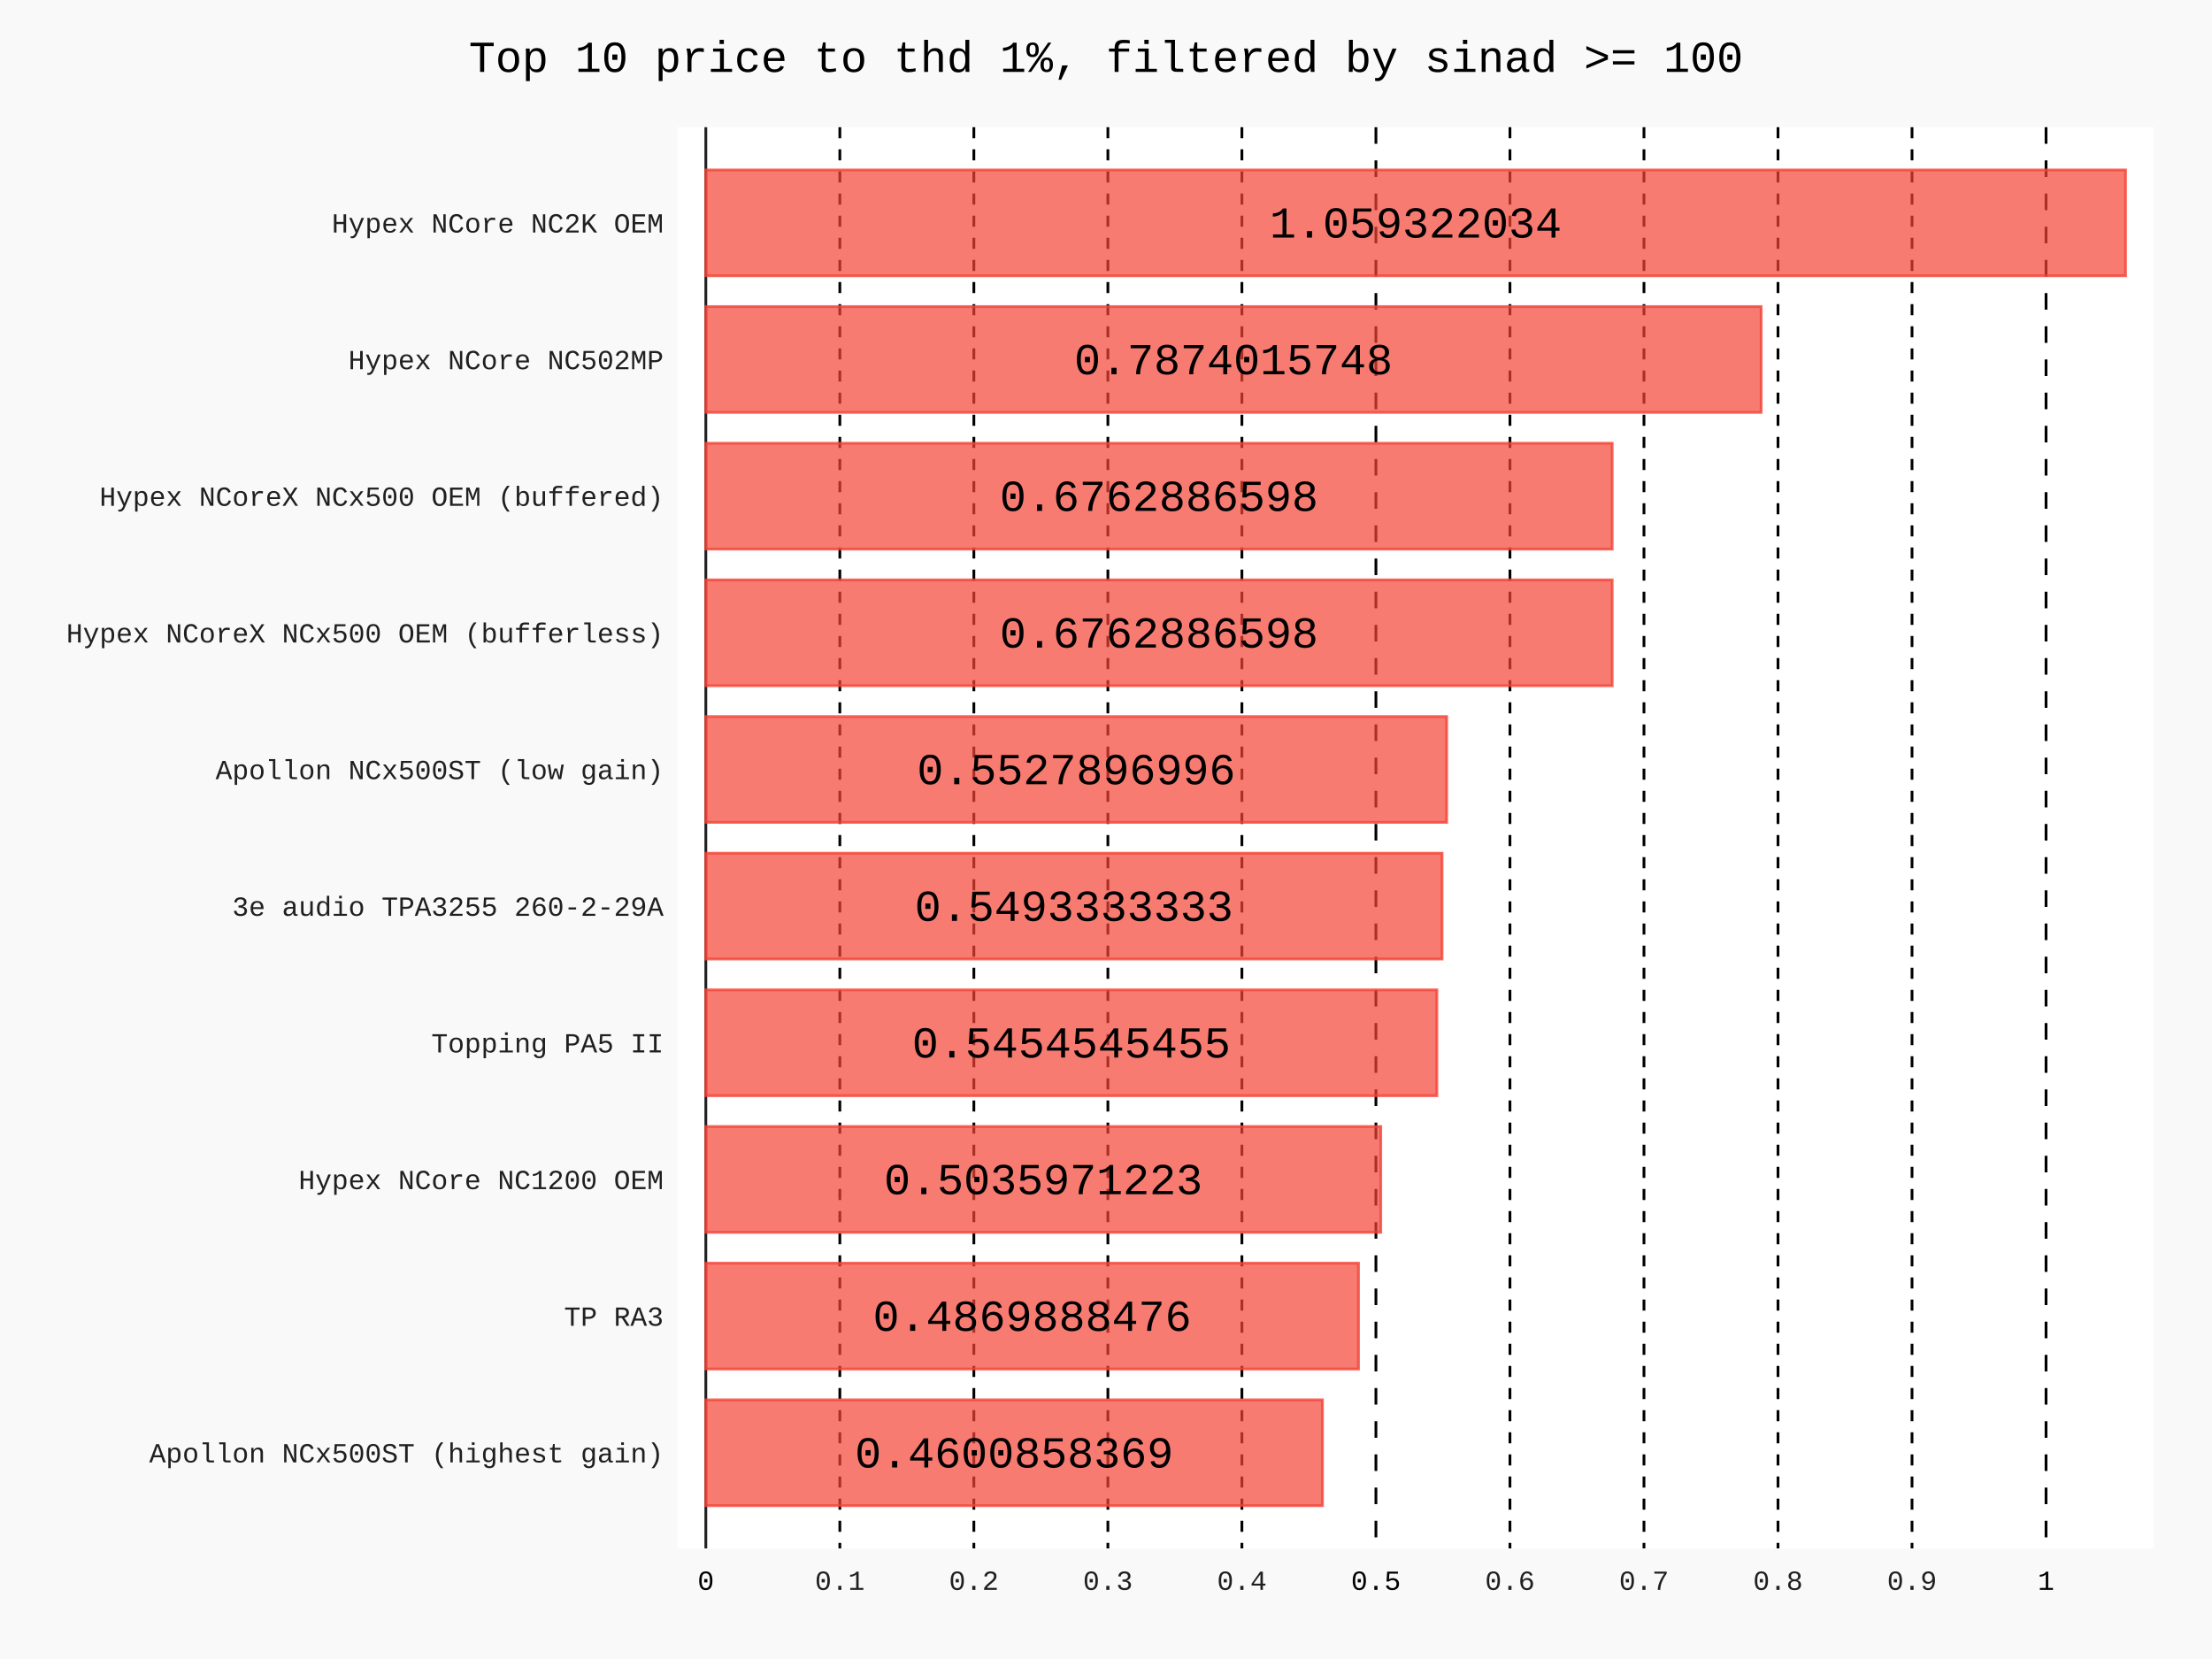
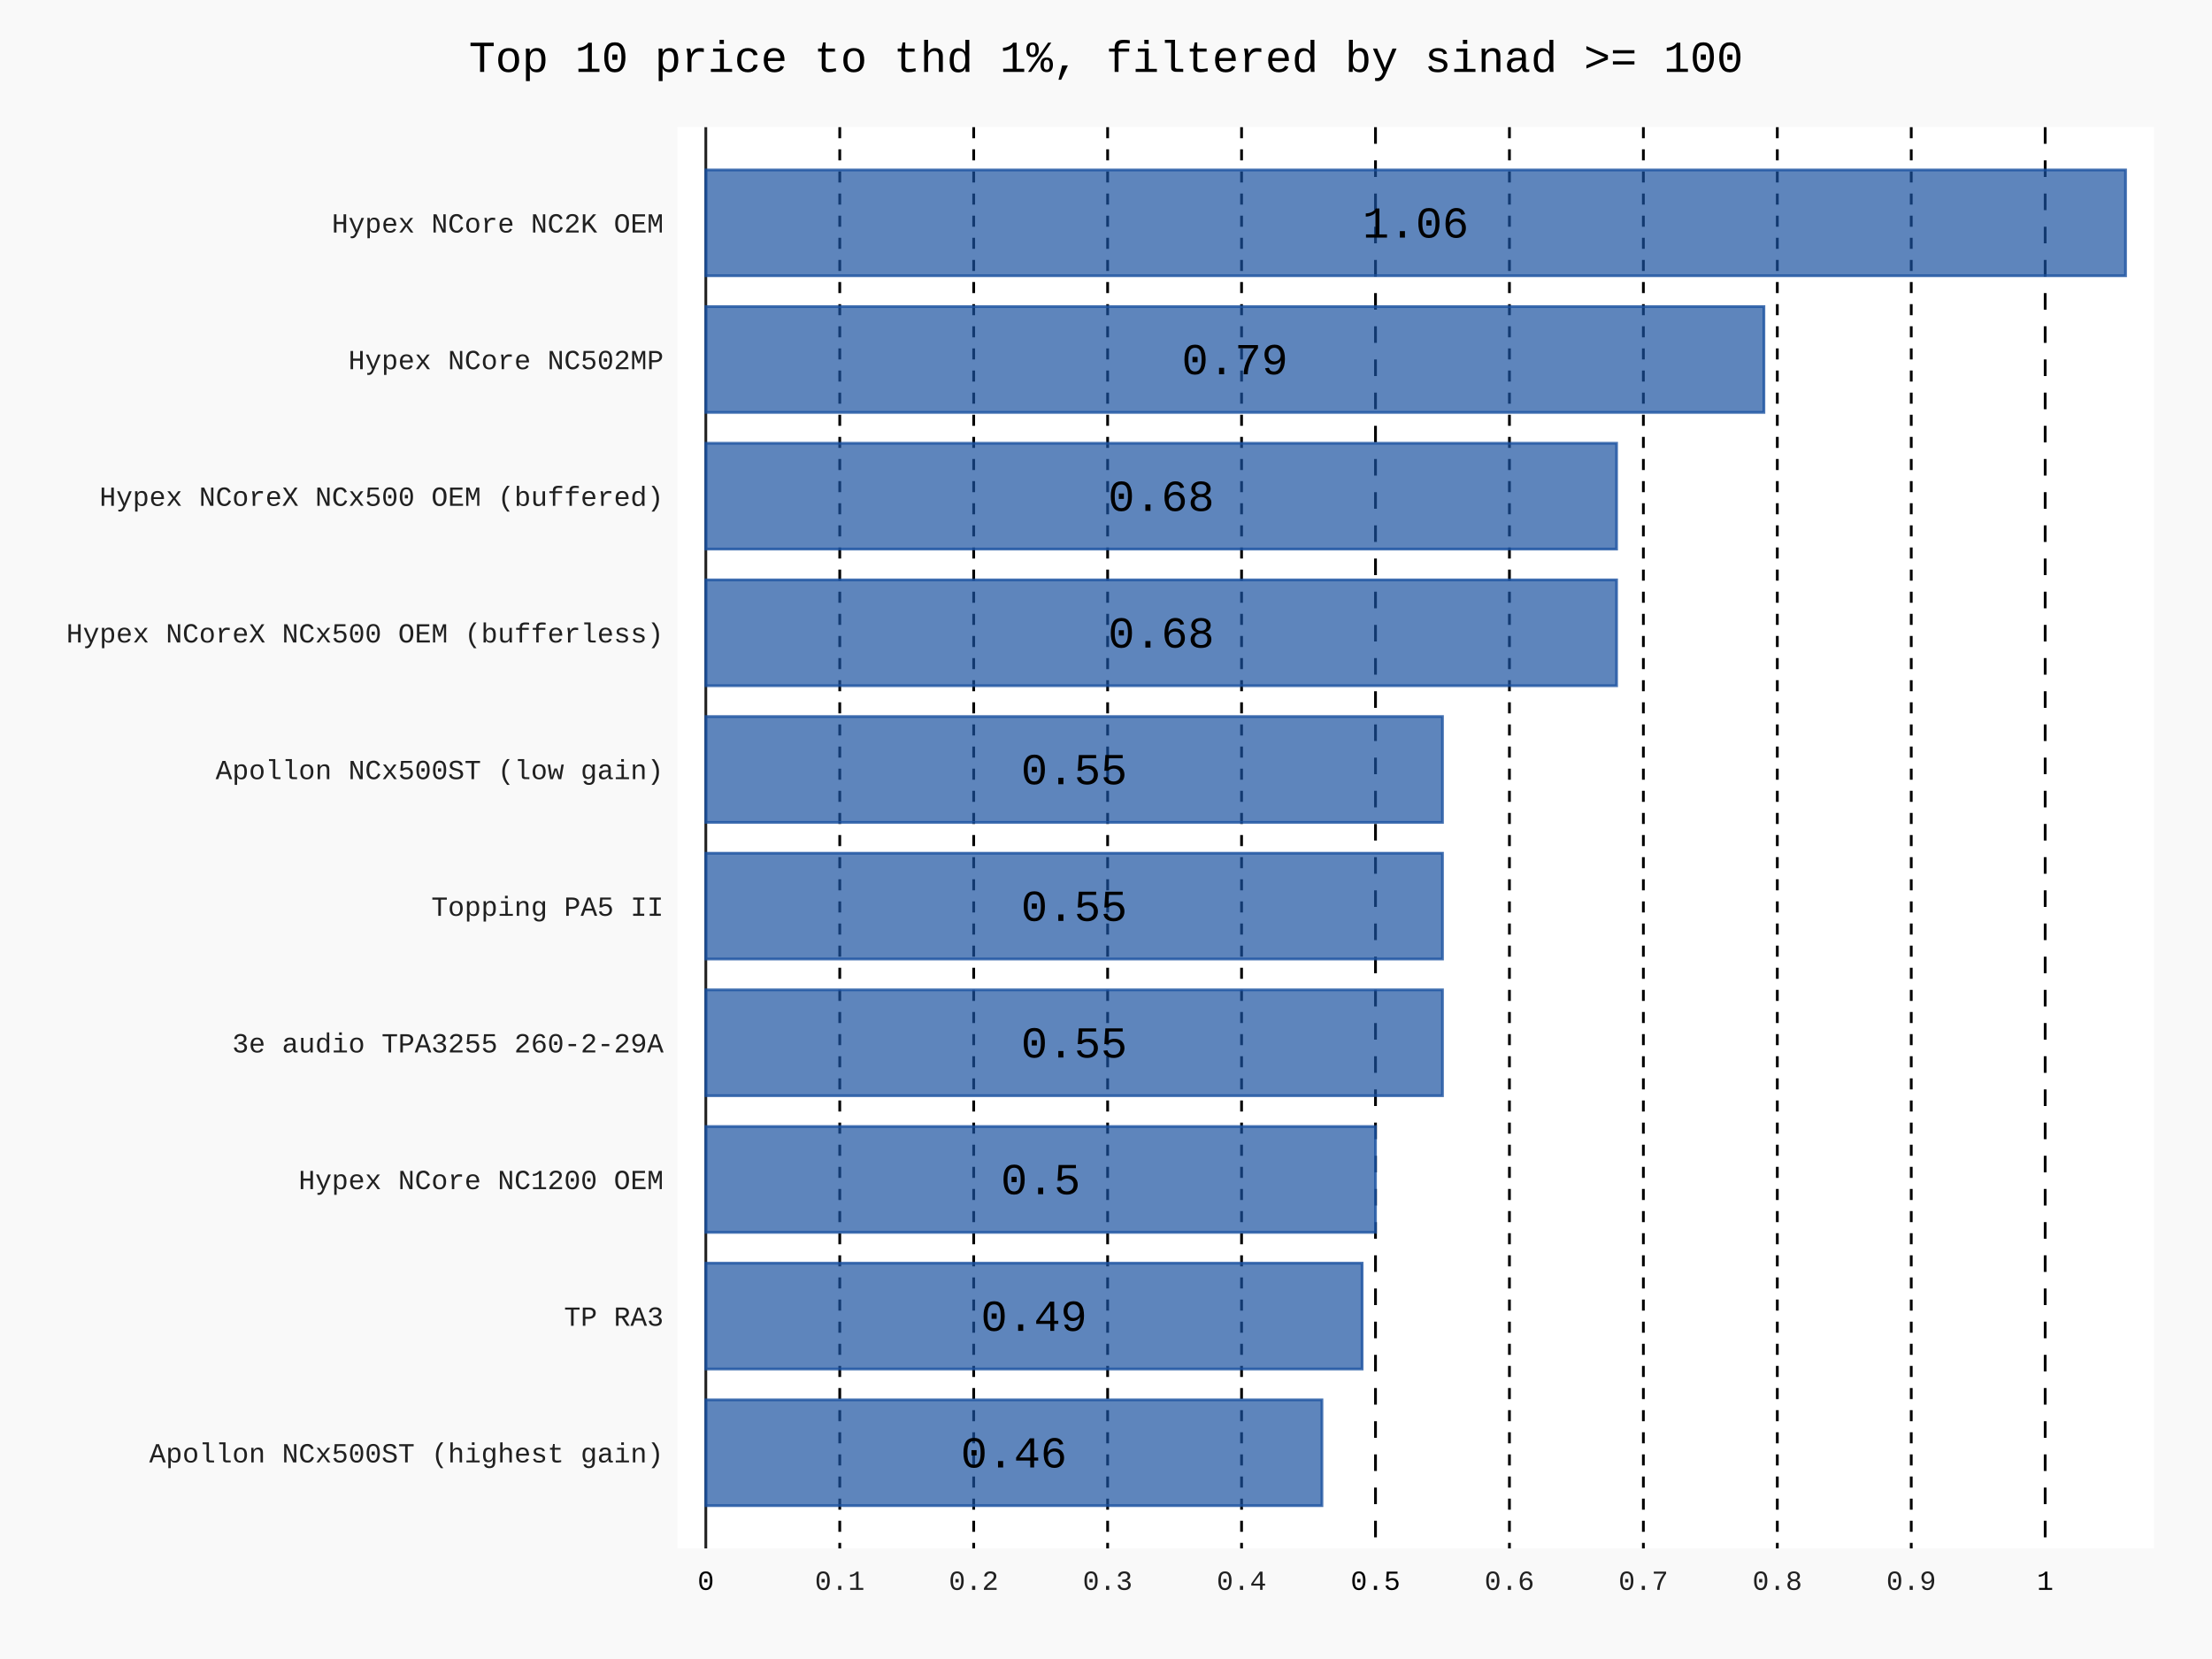
- <svg xmlns="http://www.w3.org/2000/svg" id="chart-6870a54c-1a49-4146-ab5b-b45a071d954b" class="pygal-chart" viewBox="0 0 800 600">
+ <svg xmlns="http://www.w3.org/2000/svg" id="chart-a4ad26dc-65f4-4cd5-8789-8ff3eb47fcc6" class="pygal-chart" viewBox="0 0 800 600">
  <defs>
-     <style type="text/css">#chart-6870a54c-1a49-4146-ab5b-b45a071d954b{-webkit-user-select:none;-webkit-font-smoothing:antialiased;font-family:Consolas,"Liberation Mono",Menlo,Courier,monospace}#chart-6870a54c-1a49-4146-ab5b-b45a071d954b .title{font-family:Consolas,"Liberation Mono",Menlo,Courier,monospace;font-size:16px}#chart-6870a54c-1a49-4146-ab5b-b45a071d954b .legends .legend text{font-family:Consolas,"Liberation Mono",Menlo,Courier,monospace;font-size:14px}#chart-6870a54c-1a49-4146-ab5b-b45a071d954b .axis text{font-family:Consolas,"Liberation Mono",Menlo,Courier,monospace;font-size:10px}#chart-6870a54c-1a49-4146-ab5b-b45a071d954b .axis text.major{font-family:Consolas,"Liberation Mono",Menlo,Courier,monospace;font-size:10px}#chart-6870a54c-1a49-4146-ab5b-b45a071d954b .text-overlay text.value{font-family:Consolas,"Liberation Mono",Menlo,Courier,monospace;font-size:16px}#chart-6870a54c-1a49-4146-ab5b-b45a071d954b .text-overlay text.label{font-family:Consolas,"Liberation Mono",Menlo,Courier,monospace;font-size:10px}#chart-6870a54c-1a49-4146-ab5b-b45a071d954b .tooltip{font-family:Consolas,"Liberation Mono",Menlo,Courier,monospace;font-size:14px}#chart-6870a54c-1a49-4146-ab5b-b45a071d954b text.no_data{font-family:Consolas,"Liberation Mono",Menlo,Courier,monospace;font-size:64px}
- #chart-6870a54c-1a49-4146-ab5b-b45a071d954b{background-color:rgba(249,249,249,1)}#chart-6870a54c-1a49-4146-ab5b-b45a071d954b path,#chart-6870a54c-1a49-4146-ab5b-b45a071d954b line,#chart-6870a54c-1a49-4146-ab5b-b45a071d954b rect,#chart-6870a54c-1a49-4146-ab5b-b45a071d954b circle{-webkit-transition:150ms;-moz-transition:150ms;transition:150ms}#chart-6870a54c-1a49-4146-ab5b-b45a071d954b .graph &gt; .background{fill:rgba(249,249,249,1)}#chart-6870a54c-1a49-4146-ab5b-b45a071d954b .plot &gt; .background{fill:rgba(255,255,255,1)}#chart-6870a54c-1a49-4146-ab5b-b45a071d954b .graph{fill:rgba(0,0,0,.87)}#chart-6870a54c-1a49-4146-ab5b-b45a071d954b text.no_data{fill:rgba(0,0,0,1)}#chart-6870a54c-1a49-4146-ab5b-b45a071d954b .title{fill:rgba(0,0,0,1)}#chart-6870a54c-1a49-4146-ab5b-b45a071d954b .legends .legend text{fill:rgba(0,0,0,.87)}#chart-6870a54c-1a49-4146-ab5b-b45a071d954b .legends .legend:hover text{fill:rgba(0,0,0,1)}#chart-6870a54c-1a49-4146-ab5b-b45a071d954b .axis .line{stroke:rgba(0,0,0,1)}#chart-6870a54c-1a49-4146-ab5b-b45a071d954b .axis .guide.line{stroke:rgba(0,0,0,.54)}#chart-6870a54c-1a49-4146-ab5b-b45a071d954b .axis .major.line{stroke:rgba(0,0,0,.87)}#chart-6870a54c-1a49-4146-ab5b-b45a071d954b .axis text.major{fill:rgba(0,0,0,1)}#chart-6870a54c-1a49-4146-ab5b-b45a071d954b .axis.y .guides:hover .guide.line,#chart-6870a54c-1a49-4146-ab5b-b45a071d954b .line-graph .axis.x .guides:hover .guide.line,#chart-6870a54c-1a49-4146-ab5b-b45a071d954b .stackedline-graph .axis.x .guides:hover .guide.line,#chart-6870a54c-1a49-4146-ab5b-b45a071d954b .xy-graph .axis.x .guides:hover .guide.line{stroke:rgba(0,0,0,1)}#chart-6870a54c-1a49-4146-ab5b-b45a071d954b .axis .guides:hover text{fill:rgba(0,0,0,1)}#chart-6870a54c-1a49-4146-ab5b-b45a071d954b .reactive{fill-opacity:.7;stroke-opacity:.8;stroke-width:1}#chart-6870a54c-1a49-4146-ab5b-b45a071d954b .ci{stroke:rgba(0,0,0,.87)}#chart-6870a54c-1a49-4146-ab5b-b45a071d954b .reactive.active,#chart-6870a54c-1a49-4146-ab5b-b45a071d954b .active .reactive{fill-opacity:.8;stroke-opacity:.9;stroke-width:4}#chart-6870a54c-1a49-4146-ab5b-b45a071d954b .ci .reactive.active{stroke-width:1.5}#chart-6870a54c-1a49-4146-ab5b-b45a071d954b .series text{fill:rgba(0,0,0,1)}#chart-6870a54c-1a49-4146-ab5b-b45a071d954b .tooltip rect{fill:rgba(255,255,255,1);stroke:rgba(0,0,0,1);-webkit-transition:opacity 150ms;-moz-transition:opacity 150ms;transition:opacity 150ms}#chart-6870a54c-1a49-4146-ab5b-b45a071d954b .tooltip .label{fill:rgba(0,0,0,.87)}#chart-6870a54c-1a49-4146-ab5b-b45a071d954b .tooltip .label{fill:rgba(0,0,0,.87)}#chart-6870a54c-1a49-4146-ab5b-b45a071d954b .tooltip .legend{font-size:.8em;fill:rgba(0,0,0,.54)}#chart-6870a54c-1a49-4146-ab5b-b45a071d954b .tooltip .x_label{font-size:.6em;fill:rgba(0,0,0,1)}#chart-6870a54c-1a49-4146-ab5b-b45a071d954b .tooltip .xlink{font-size:.5em;text-decoration:underline}#chart-6870a54c-1a49-4146-ab5b-b45a071d954b .tooltip .value{font-size:1.5em}#chart-6870a54c-1a49-4146-ab5b-b45a071d954b .bound{font-size:.5em}#chart-6870a54c-1a49-4146-ab5b-b45a071d954b .max-value{font-size:.75em;fill:rgba(0,0,0,.54)}#chart-6870a54c-1a49-4146-ab5b-b45a071d954b .map-element{fill:rgba(255,255,255,1);stroke:rgba(0,0,0,.54) !important}#chart-6870a54c-1a49-4146-ab5b-b45a071d954b .map-element .reactive{fill-opacity:inherit;stroke-opacity:inherit}#chart-6870a54c-1a49-4146-ab5b-b45a071d954b .color-0,#chart-6870a54c-1a49-4146-ab5b-b45a071d954b .color-0 a:visited{stroke:#F44336;fill:#F44336}#chart-6870a54c-1a49-4146-ab5b-b45a071d954b .text-overlay .color-0 text{fill:black}
- #chart-6870a54c-1a49-4146-ab5b-b45a071d954b text.no_data{text-anchor:middle}#chart-6870a54c-1a49-4146-ab5b-b45a071d954b .guide.line{fill:none}#chart-6870a54c-1a49-4146-ab5b-b45a071d954b .centered{text-anchor:middle}#chart-6870a54c-1a49-4146-ab5b-b45a071d954b .title{text-anchor:middle}#chart-6870a54c-1a49-4146-ab5b-b45a071d954b .legends .legend text{fill-opacity:1}#chart-6870a54c-1a49-4146-ab5b-b45a071d954b .axis.x text{text-anchor:middle}#chart-6870a54c-1a49-4146-ab5b-b45a071d954b .axis.x:not(.web) text[transform]{text-anchor:start}#chart-6870a54c-1a49-4146-ab5b-b45a071d954b .axis.x:not(.web) text[transform].backwards{text-anchor:end}#chart-6870a54c-1a49-4146-ab5b-b45a071d954b .axis.y text{text-anchor:end}#chart-6870a54c-1a49-4146-ab5b-b45a071d954b .axis.y text[transform].backwards{text-anchor:start}#chart-6870a54c-1a49-4146-ab5b-b45a071d954b .axis.y2 text{text-anchor:start}#chart-6870a54c-1a49-4146-ab5b-b45a071d954b .axis.y2 text[transform].backwards{text-anchor:end}#chart-6870a54c-1a49-4146-ab5b-b45a071d954b .axis .guide.line{stroke-dasharray:4,4;stroke:black}#chart-6870a54c-1a49-4146-ab5b-b45a071d954b .axis .major.guide.line{stroke-dasharray:6,6;stroke:black}#chart-6870a54c-1a49-4146-ab5b-b45a071d954b .horizontal .axis.y .guide.line,#chart-6870a54c-1a49-4146-ab5b-b45a071d954b .horizontal .axis.y2 .guide.line,#chart-6870a54c-1a49-4146-ab5b-b45a071d954b .vertical .axis.x .guide.line{opacity:0}#chart-6870a54c-1a49-4146-ab5b-b45a071d954b .horizontal .axis.always_show .guide.line,#chart-6870a54c-1a49-4146-ab5b-b45a071d954b .vertical .axis.always_show .guide.line{opacity:1 !important}#chart-6870a54c-1a49-4146-ab5b-b45a071d954b .axis.y .guides:hover .guide.line,#chart-6870a54c-1a49-4146-ab5b-b45a071d954b .axis.y2 .guides:hover .guide.line,#chart-6870a54c-1a49-4146-ab5b-b45a071d954b .axis.x .guides:hover .guide.line{opacity:1}#chart-6870a54c-1a49-4146-ab5b-b45a071d954b .axis .guides:hover text{opacity:1}#chart-6870a54c-1a49-4146-ab5b-b45a071d954b .nofill{fill:none}#chart-6870a54c-1a49-4146-ab5b-b45a071d954b .subtle-fill{fill-opacity:.2}#chart-6870a54c-1a49-4146-ab5b-b45a071d954b .dot{stroke-width:1px;fill-opacity:1;stroke-opacity:1}#chart-6870a54c-1a49-4146-ab5b-b45a071d954b .dot.active{stroke-width:5px}#chart-6870a54c-1a49-4146-ab5b-b45a071d954b .dot.negative{fill:transparent}#chart-6870a54c-1a49-4146-ab5b-b45a071d954b text,#chart-6870a54c-1a49-4146-ab5b-b45a071d954b tspan{stroke:none !important}#chart-6870a54c-1a49-4146-ab5b-b45a071d954b .series text.active{opacity:1}#chart-6870a54c-1a49-4146-ab5b-b45a071d954b .tooltip rect{fill-opacity:.95;stroke-width:.5}#chart-6870a54c-1a49-4146-ab5b-b45a071d954b .tooltip text{fill-opacity:1}#chart-6870a54c-1a49-4146-ab5b-b45a071d954b .showable{visibility:hidden}#chart-6870a54c-1a49-4146-ab5b-b45a071d954b .showable.shown{visibility:visible}#chart-6870a54c-1a49-4146-ab5b-b45a071d954b .gauge-background{fill:rgba(229,229,229,1);stroke:none}#chart-6870a54c-1a49-4146-ab5b-b45a071d954b .bg-lines{stroke:rgba(249,249,249,1);stroke-width:2px}</style>
+     <style type="text/css">#chart-a4ad26dc-65f4-4cd5-8789-8ff3eb47fcc6{-webkit-user-select:none;-webkit-font-smoothing:antialiased;font-family:Consolas,"Liberation Mono",Menlo,Courier,monospace}#chart-a4ad26dc-65f4-4cd5-8789-8ff3eb47fcc6 .title{font-family:Consolas,"Liberation Mono",Menlo,Courier,monospace;font-size:16px}#chart-a4ad26dc-65f4-4cd5-8789-8ff3eb47fcc6 .legends .legend text{font-family:Consolas,"Liberation Mono",Menlo,Courier,monospace;font-size:14px}#chart-a4ad26dc-65f4-4cd5-8789-8ff3eb47fcc6 .axis text{font-family:Consolas,"Liberation Mono",Menlo,Courier,monospace;font-size:10px}#chart-a4ad26dc-65f4-4cd5-8789-8ff3eb47fcc6 .axis text.major{font-family:Consolas,"Liberation Mono",Menlo,Courier,monospace;font-size:10px}#chart-a4ad26dc-65f4-4cd5-8789-8ff3eb47fcc6 .text-overlay text.value{font-family:Consolas,"Liberation Mono",Menlo,Courier,monospace;font-size:16px}#chart-a4ad26dc-65f4-4cd5-8789-8ff3eb47fcc6 .text-overlay text.label{font-family:Consolas,"Liberation Mono",Menlo,Courier,monospace;font-size:10px}#chart-a4ad26dc-65f4-4cd5-8789-8ff3eb47fcc6 .tooltip{font-family:Consolas,"Liberation Mono",Menlo,Courier,monospace;font-size:14px}#chart-a4ad26dc-65f4-4cd5-8789-8ff3eb47fcc6 text.no_data{font-family:Consolas,"Liberation Mono",Menlo,Courier,monospace;font-size:64px}
+ #chart-a4ad26dc-65f4-4cd5-8789-8ff3eb47fcc6{background-color:rgba(249,249,249,1)}#chart-a4ad26dc-65f4-4cd5-8789-8ff3eb47fcc6 path,#chart-a4ad26dc-65f4-4cd5-8789-8ff3eb47fcc6 line,#chart-a4ad26dc-65f4-4cd5-8789-8ff3eb47fcc6 rect,#chart-a4ad26dc-65f4-4cd5-8789-8ff3eb47fcc6 circle{-webkit-transition:150ms;-moz-transition:150ms;transition:150ms}#chart-a4ad26dc-65f4-4cd5-8789-8ff3eb47fcc6 .graph &gt; .background{fill:rgba(249,249,249,1)}#chart-a4ad26dc-65f4-4cd5-8789-8ff3eb47fcc6 .plot &gt; .background{fill:rgba(255,255,255,1)}#chart-a4ad26dc-65f4-4cd5-8789-8ff3eb47fcc6 .graph{fill:rgba(0,0,0,.87)}#chart-a4ad26dc-65f4-4cd5-8789-8ff3eb47fcc6 text.no_data{fill:rgba(0,0,0,1)}#chart-a4ad26dc-65f4-4cd5-8789-8ff3eb47fcc6 .title{fill:rgba(0,0,0,1)}#chart-a4ad26dc-65f4-4cd5-8789-8ff3eb47fcc6 .legends .legend text{fill:rgba(0,0,0,.87)}#chart-a4ad26dc-65f4-4cd5-8789-8ff3eb47fcc6 .legends .legend:hover text{fill:rgba(0,0,0,1)}#chart-a4ad26dc-65f4-4cd5-8789-8ff3eb47fcc6 .axis .line{stroke:rgba(0,0,0,1)}#chart-a4ad26dc-65f4-4cd5-8789-8ff3eb47fcc6 .axis .guide.line{stroke:rgba(0,0,0,.54)}#chart-a4ad26dc-65f4-4cd5-8789-8ff3eb47fcc6 .axis .major.line{stroke:rgba(0,0,0,.87)}#chart-a4ad26dc-65f4-4cd5-8789-8ff3eb47fcc6 .axis text.major{fill:rgba(0,0,0,1)}#chart-a4ad26dc-65f4-4cd5-8789-8ff3eb47fcc6 .axis.y .guides:hover .guide.line,#chart-a4ad26dc-65f4-4cd5-8789-8ff3eb47fcc6 .line-graph .axis.x .guides:hover .guide.line,#chart-a4ad26dc-65f4-4cd5-8789-8ff3eb47fcc6 .stackedline-graph .axis.x .guides:hover .guide.line,#chart-a4ad26dc-65f4-4cd5-8789-8ff3eb47fcc6 .xy-graph .axis.x .guides:hover .guide.line{stroke:rgba(0,0,0,1)}#chart-a4ad26dc-65f4-4cd5-8789-8ff3eb47fcc6 .axis .guides:hover text{fill:rgba(0,0,0,1)}#chart-a4ad26dc-65f4-4cd5-8789-8ff3eb47fcc6 .reactive{fill-opacity:.7;stroke-opacity:.8;stroke-width:1}#chart-a4ad26dc-65f4-4cd5-8789-8ff3eb47fcc6 .ci{stroke:rgba(0,0,0,.87)}#chart-a4ad26dc-65f4-4cd5-8789-8ff3eb47fcc6 .reactive.active,#chart-a4ad26dc-65f4-4cd5-8789-8ff3eb47fcc6 .active .reactive{fill-opacity:.8;stroke-opacity:.9;stroke-width:4}#chart-a4ad26dc-65f4-4cd5-8789-8ff3eb47fcc6 .ci .reactive.active{stroke-width:1.5}#chart-a4ad26dc-65f4-4cd5-8789-8ff3eb47fcc6 .series text{fill:rgba(0,0,0,1)}#chart-a4ad26dc-65f4-4cd5-8789-8ff3eb47fcc6 .tooltip rect{fill:rgba(255,255,255,1);stroke:rgba(0,0,0,1);-webkit-transition:opacity 150ms;-moz-transition:opacity 150ms;transition:opacity 150ms}#chart-a4ad26dc-65f4-4cd5-8789-8ff3eb47fcc6 .tooltip .label{fill:rgba(0,0,0,.87)}#chart-a4ad26dc-65f4-4cd5-8789-8ff3eb47fcc6 .tooltip .label{fill:rgba(0,0,0,.87)}#chart-a4ad26dc-65f4-4cd5-8789-8ff3eb47fcc6 .tooltip .legend{font-size:.8em;fill:rgba(0,0,0,.54)}#chart-a4ad26dc-65f4-4cd5-8789-8ff3eb47fcc6 .tooltip .x_label{font-size:.6em;fill:rgba(0,0,0,1)}#chart-a4ad26dc-65f4-4cd5-8789-8ff3eb47fcc6 .tooltip .xlink{font-size:.5em;text-decoration:underline}#chart-a4ad26dc-65f4-4cd5-8789-8ff3eb47fcc6 .tooltip .value{font-size:1.5em}#chart-a4ad26dc-65f4-4cd5-8789-8ff3eb47fcc6 .bound{font-size:.5em}#chart-a4ad26dc-65f4-4cd5-8789-8ff3eb47fcc6 .max-value{font-size:.75em;fill:rgba(0,0,0,.54)}#chart-a4ad26dc-65f4-4cd5-8789-8ff3eb47fcc6 .map-element{fill:rgba(255,255,255,1);stroke:rgba(0,0,0,.54) !important}#chart-a4ad26dc-65f4-4cd5-8789-8ff3eb47fcc6 .map-element .reactive{fill-opacity:inherit;stroke-opacity:inherit}#chart-a4ad26dc-65f4-4cd5-8789-8ff3eb47fcc6 .color-0,#chart-a4ad26dc-65f4-4cd5-8789-8ff3eb47fcc6 .color-0 a:visited{stroke:#1B52A0;fill:#1B52A0}#chart-a4ad26dc-65f4-4cd5-8789-8ff3eb47fcc6 .text-overlay .color-0 text{fill:black}
+ #chart-a4ad26dc-65f4-4cd5-8789-8ff3eb47fcc6 text.no_data{text-anchor:middle}#chart-a4ad26dc-65f4-4cd5-8789-8ff3eb47fcc6 .guide.line{fill:none}#chart-a4ad26dc-65f4-4cd5-8789-8ff3eb47fcc6 .centered{text-anchor:middle}#chart-a4ad26dc-65f4-4cd5-8789-8ff3eb47fcc6 .title{text-anchor:middle}#chart-a4ad26dc-65f4-4cd5-8789-8ff3eb47fcc6 .legends .legend text{fill-opacity:1}#chart-a4ad26dc-65f4-4cd5-8789-8ff3eb47fcc6 .axis.x text{text-anchor:middle}#chart-a4ad26dc-65f4-4cd5-8789-8ff3eb47fcc6 .axis.x:not(.web) text[transform]{text-anchor:start}#chart-a4ad26dc-65f4-4cd5-8789-8ff3eb47fcc6 .axis.x:not(.web) text[transform].backwards{text-anchor:end}#chart-a4ad26dc-65f4-4cd5-8789-8ff3eb47fcc6 .axis.y text{text-anchor:end}#chart-a4ad26dc-65f4-4cd5-8789-8ff3eb47fcc6 .axis.y text[transform].backwards{text-anchor:start}#chart-a4ad26dc-65f4-4cd5-8789-8ff3eb47fcc6 .axis.y2 text{text-anchor:start}#chart-a4ad26dc-65f4-4cd5-8789-8ff3eb47fcc6 .axis.y2 text[transform].backwards{text-anchor:end}#chart-a4ad26dc-65f4-4cd5-8789-8ff3eb47fcc6 .axis .guide.line{stroke-dasharray:4,4;stroke:black}#chart-a4ad26dc-65f4-4cd5-8789-8ff3eb47fcc6 .axis .major.guide.line{stroke-dasharray:6,6;stroke:black}#chart-a4ad26dc-65f4-4cd5-8789-8ff3eb47fcc6 .horizontal .axis.y .guide.line,#chart-a4ad26dc-65f4-4cd5-8789-8ff3eb47fcc6 .horizontal .axis.y2 .guide.line,#chart-a4ad26dc-65f4-4cd5-8789-8ff3eb47fcc6 .vertical .axis.x .guide.line{opacity:0}#chart-a4ad26dc-65f4-4cd5-8789-8ff3eb47fcc6 .horizontal .axis.always_show .guide.line,#chart-a4ad26dc-65f4-4cd5-8789-8ff3eb47fcc6 .vertical .axis.always_show .guide.line{opacity:1 !important}#chart-a4ad26dc-65f4-4cd5-8789-8ff3eb47fcc6 .axis.y .guides:hover .guide.line,#chart-a4ad26dc-65f4-4cd5-8789-8ff3eb47fcc6 .axis.y2 .guides:hover .guide.line,#chart-a4ad26dc-65f4-4cd5-8789-8ff3eb47fcc6 .axis.x .guides:hover .guide.line{opacity:1}#chart-a4ad26dc-65f4-4cd5-8789-8ff3eb47fcc6 .axis .guides:hover text{opacity:1}#chart-a4ad26dc-65f4-4cd5-8789-8ff3eb47fcc6 .nofill{fill:none}#chart-a4ad26dc-65f4-4cd5-8789-8ff3eb47fcc6 .subtle-fill{fill-opacity:.2}#chart-a4ad26dc-65f4-4cd5-8789-8ff3eb47fcc6 .dot{stroke-width:1px;fill-opacity:1;stroke-opacity:1}#chart-a4ad26dc-65f4-4cd5-8789-8ff3eb47fcc6 .dot.active{stroke-width:5px}#chart-a4ad26dc-65f4-4cd5-8789-8ff3eb47fcc6 .dot.negative{fill:transparent}#chart-a4ad26dc-65f4-4cd5-8789-8ff3eb47fcc6 text,#chart-a4ad26dc-65f4-4cd5-8789-8ff3eb47fcc6 tspan{stroke:none !important}#chart-a4ad26dc-65f4-4cd5-8789-8ff3eb47fcc6 .series text.active{opacity:1}#chart-a4ad26dc-65f4-4cd5-8789-8ff3eb47fcc6 .tooltip rect{fill-opacity:.95;stroke-width:.5}#chart-a4ad26dc-65f4-4cd5-8789-8ff3eb47fcc6 .tooltip text{fill-opacity:1}#chart-a4ad26dc-65f4-4cd5-8789-8ff3eb47fcc6 .showable{visibility:hidden}#chart-a4ad26dc-65f4-4cd5-8789-8ff3eb47fcc6 .showable.shown{visibility:visible}#chart-a4ad26dc-65f4-4cd5-8789-8ff3eb47fcc6 .gauge-background{fill:rgba(229,229,229,1);stroke:none}#chart-a4ad26dc-65f4-4cd5-8789-8ff3eb47fcc6 .bg-lines{stroke:rgba(249,249,249,1);stroke-width:2px}</style>
  </defs>
  <g class="graph horizontalbar-graph horizontal">
    <rect x="0" y="0" width="800" height="600" class="background" />
    <g transform="translate(245, 46)" class="plot">
      <rect x="0" y="0" width="534.0" height="514" class="background" />
      <g class="axis y">
        <g class="guides">
          <text x="-5" y="482.904" class="">Apollon NCx500ST (highest gain)</text>
        </g>
        <g class="guides">
          <text x="-5" y="433.481" class="">TP RA3</text>
        </g>
        <g class="guides">
          <text x="-5" y="384.058" class="">Hypex NCore NC1200 OEM</text>
        </g>
        <g class="guides">
-           <text x="-5" y="334.635" class="">Topping PA5 II</text>
+           <text x="-5" y="334.635" class="">3e audio TPA3255 260-2-29A</text>
        </g>
        <g class="guides">
-           <text x="-5" y="285.212" class="">3e audio TPA3255 260-2-29A</text>
+           <text x="-5" y="285.212" class="">Topping PA5 II</text>
        </g>
        <g class="guides">
          <text x="-5" y="235.788" class="">Apollon NCx500ST (low gain)</text>
        </g>
        <g class="guides">
          <text x="-5" y="186.365" class="">Hypex NCoreX NCx500 OEM (bufferless)</text>
        </g>
        <g class="guides">
          <text x="-5" y="136.942" class="">Hypex NCoreX NCx500 OEM (buffered)</text>
        </g>
        <g class="guides">
          <text x="-5" y="87.519" class="">Hypex NCore NC502MP</text>
        </g>
        <g class="guides">
          <text x="-5" y="38.096" class="">Hypex NCore NC2K OEM</text>
        </g>
      </g>
      <g class="axis x always_show">
        <g class="guides">
          <path d="M10.269 0 v514" class="axis major line" />
          <text x="10.269" y="529.0" class="major">0</text>
        </g>
        <g class="guides">
-           <path d="M58.74 0 v514" class="guide line" />
-           <text x="58.74" y="529.0" class="">0.1</text>
+           <path d="M58.709 0 v514" class="guide line" />
+           <text x="58.709" y="529.0" class="">0.1</text>
        </g>
        <g class="guides">
-           <path d="M107.211 0 v514" class="guide line" />
-           <text x="107.211" y="529.0" class="">0.2</text>
+           <path d="M107.149 0 v514" class="guide line" />
+           <text x="107.149" y="529.0" class="">0.2</text>
        </g>
        <g class="guides">
-           <path d="M155.682 0 v514" class="guide line" />
-           <text x="155.682" y="529.0" class="">0.3</text>
+           <path d="M155.589 0 v514" class="guide line" />
+           <text x="155.589" y="529.0" class="">0.3</text>
        </g>
        <g class="guides">
-           <path d="M204.152 0 v514" class="guide line" />
-           <text x="204.152" y="529.0" class="">0.4</text>
+           <path d="M204.028 0 v514" class="guide line" />
+           <text x="204.028" y="529.0" class="">0.4</text>
        </g>
        <g class="guides">
-           <path d="M252.623 0 v514" class="major guide line" />
-           <text x="252.623" y="529.0" class="major">0.5</text>
+           <path d="M252.468 0 v514" class="major guide line" />
+           <text x="252.468" y="529.0" class="major">0.5</text>
        </g>
        <g class="guides">
-           <path d="M301.094 0 v514" class="guide line" />
-           <text x="301.094" y="529.0" class="">0.6</text>
+           <path d="M300.908 0 v514" class="guide line" />
+           <text x="300.908" y="529.0" class="">0.6</text>
        </g>
        <g class="guides">
-           <path d="M349.565 0 v514" class="guide line" />
-           <text x="349.565" y="529.0" class="">0.7</text>
+           <path d="M349.348 0 v514" class="guide line" />
+           <text x="349.348" y="529.0" class="">0.7</text>
        </g>
        <g class="guides">
-           <path d="M398.035 0 v514" class="guide line" />
-           <text x="398.035" y="529.0" class="">0.8</text>
+           <path d="M397.787 0 v514" class="guide line" />
+           <text x="397.787" y="529.0" class="">0.8</text>
        </g>
        <g class="guides">
-           <path d="M446.506 0 v514" class="guide line" />
-           <text x="446.506" y="529.0" class="">0.9</text>
+           <path d="M446.227 0 v514" class="guide line" />
+           <text x="446.227" y="529.0" class="">0.9</text>
        </g>
        <g class="guides">
-           <path d="M494.977 0 v514" class="major guide line" />
-           <text x="494.977" y="529.0" class="major">1</text>
+           <path d="M494.667 0 v514" class="major guide line" />
+           <text x="494.667" y="529.0" class="major">1</text>
        </g>
      </g>
      <g class="series serie-0 color-0">
        <g class="bars">
          <g class="bar">
-             <rect x="10.269" y="460.267" rx="0" ry="0" width="223.007" height="38.273" class="rect reactive tooltip-trigger" />
+             <rect x="10.269" y="460.267" rx="0" ry="0" width="222.823" height="38.273" class="rect reactive tooltip-trigger" />
          </g>
          <g class="bar">
-             <rect x="10.269" y="410.844" rx="0" ry="0" width="236.047" height="38.273" class="rect reactive tooltip-trigger" />
+             <rect x="10.269" y="410.844" rx="0" ry="0" width="237.355" height="38.273" class="rect reactive tooltip-trigger" />
          </g>
          <g class="bar">
-             <rect x="10.269" y="361.421" rx="0" ry="0" width="244.097" height="38.273" class="rect reactive tooltip-trigger" />
+             <rect x="10.269" y="361.421" rx="0" ry="0" width="242.199" height="38.273" class="rect reactive tooltip-trigger" />
          </g>
          <g class="bar">
-             <rect x="10.269" y="311.998" rx="0" ry="0" width="264.386" height="38.273" class="rect reactive tooltip-trigger" />
+             <rect x="10.269" y="311.998" rx="0" ry="0" width="266.419" height="38.273" class="rect reactive tooltip-trigger" />
          </g>
          <g class="bar">
-             <rect x="10.269" y="262.575" rx="0" ry="0" width="266.266" height="38.273" class="rect reactive tooltip-trigger" />
+             <rect x="10.269" y="262.575" rx="0" ry="0" width="266.419" height="38.273" class="rect reactive tooltip-trigger" />
          </g>
          <g class="bar">
-             <rect x="10.269" y="213.152" rx="0" ry="0" width="267.941" height="38.273" class="rect reactive tooltip-trigger" />
+             <rect x="10.269" y="213.152" rx="0" ry="0" width="266.419" height="38.273" class="rect reactive tooltip-trigger" />
          </g>
          <g class="bar">
-             <rect x="10.269" y="163.729" rx="0" ry="0" width="327.802" height="38.273" class="rect reactive tooltip-trigger" />
+             <rect x="10.269" y="163.729" rx="0" ry="0" width="329.39" height="38.273" class="rect reactive tooltip-trigger" />
          </g>
          <g class="bar">
-             <rect x="10.269" y="114.306" rx="0" ry="0" width="327.802" height="38.273" class="rect reactive tooltip-trigger" />
+             <rect x="10.269" y="114.306" rx="0" ry="0" width="329.39" height="38.273" class="rect reactive tooltip-trigger" />
          </g>
          <g class="bar">
-             <rect x="10.269" y="64.883" rx="0" ry="0" width="381.66" height="38.273" class="rect reactive tooltip-trigger" />
+             <rect x="10.269" y="64.883" rx="0" ry="0" width="382.674" height="38.273" class="rect reactive tooltip-trigger" />
          </g>
          <g class="bar">
            <rect x="10.269" y="15.46" rx="0" ry="0" width="513.462" height="38.273" class="rect reactive tooltip-trigger" />
          </g>
        </g>
      </g>
    </g>
    <g class="titles">
      <text x="400.0" y="26" class="title plot_title">Top 10 price to thd 1%, filtered by sinad &gt;= 100</text>
    </g>
    <g transform="translate(245, 46)" class="plot overlay">
      <g class="series serie-0 color-0" />
    </g>
    <g transform="translate(245, 46)" class="plot text-overlay">
      <g class="series serie-0 color-0">
-         <text text-anchor="middle" x="121.773" y="484.737" class="value">0.4600858369</text>
-         <text text-anchor="middle" x="128.293" y="435.314" class="value">0.4869888476</text>
-         <text text-anchor="middle" x="132.318" y="385.891" class="value">0.5035971223</text>
-         <text text-anchor="middle" x="142.462" y="336.468" class="value">0.5454545455</text>
-         <text text-anchor="middle" x="143.402" y="287.045" class="value">0.5493333333</text>
-         <text text-anchor="middle" x="144.24" y="237.622" class="value">0.5527896996</text>
-         <text text-anchor="middle" x="174.17" y="188.199" class="value">0.6762886598</text>
-         <text text-anchor="middle" x="174.17" y="138.776" class="value">0.6762886598</text>
-         <text text-anchor="middle" x="201.099" y="89.353" class="value">0.7874015748</text>
-         <text text-anchor="middle" x="267.0" y="39.929" class="value">1.059322034</text>
+         <text text-anchor="middle" x="121.681" y="484.737" class="value">0.46</text>
+         <text text-anchor="middle" x="128.947" y="435.314" class="value">0.49</text>
+         <text text-anchor="middle" x="131.369" y="385.891" class="value">0.5</text>
+         <text text-anchor="middle" x="143.479" y="336.468" class="value">0.55</text>
+         <text text-anchor="middle" x="143.479" y="287.045" class="value">0.55</text>
+         <text text-anchor="middle" x="143.479" y="237.622" class="value">0.55</text>
+         <text text-anchor="middle" x="174.964" y="188.199" class="value">0.68</text>
+         <text text-anchor="middle" x="174.964" y="138.776" class="value">0.68</text>
+         <text text-anchor="middle" x="201.606" y="89.353" class="value">0.79</text>
+         <text text-anchor="middle" x="267" y="39.929" class="value">1.06</text>
      </g>
    </g>
    <g transform="translate(245, 46)" class="plot tooltip-overlay">
      <g transform="translate(0 0)" style="opacity: 0" class="tooltip">
        <rect rx="0" ry="0" width="0" height="0" class="tooltip-box" />
        <g class="text" />
      </g>
    </g>
  </g>
</svg>
